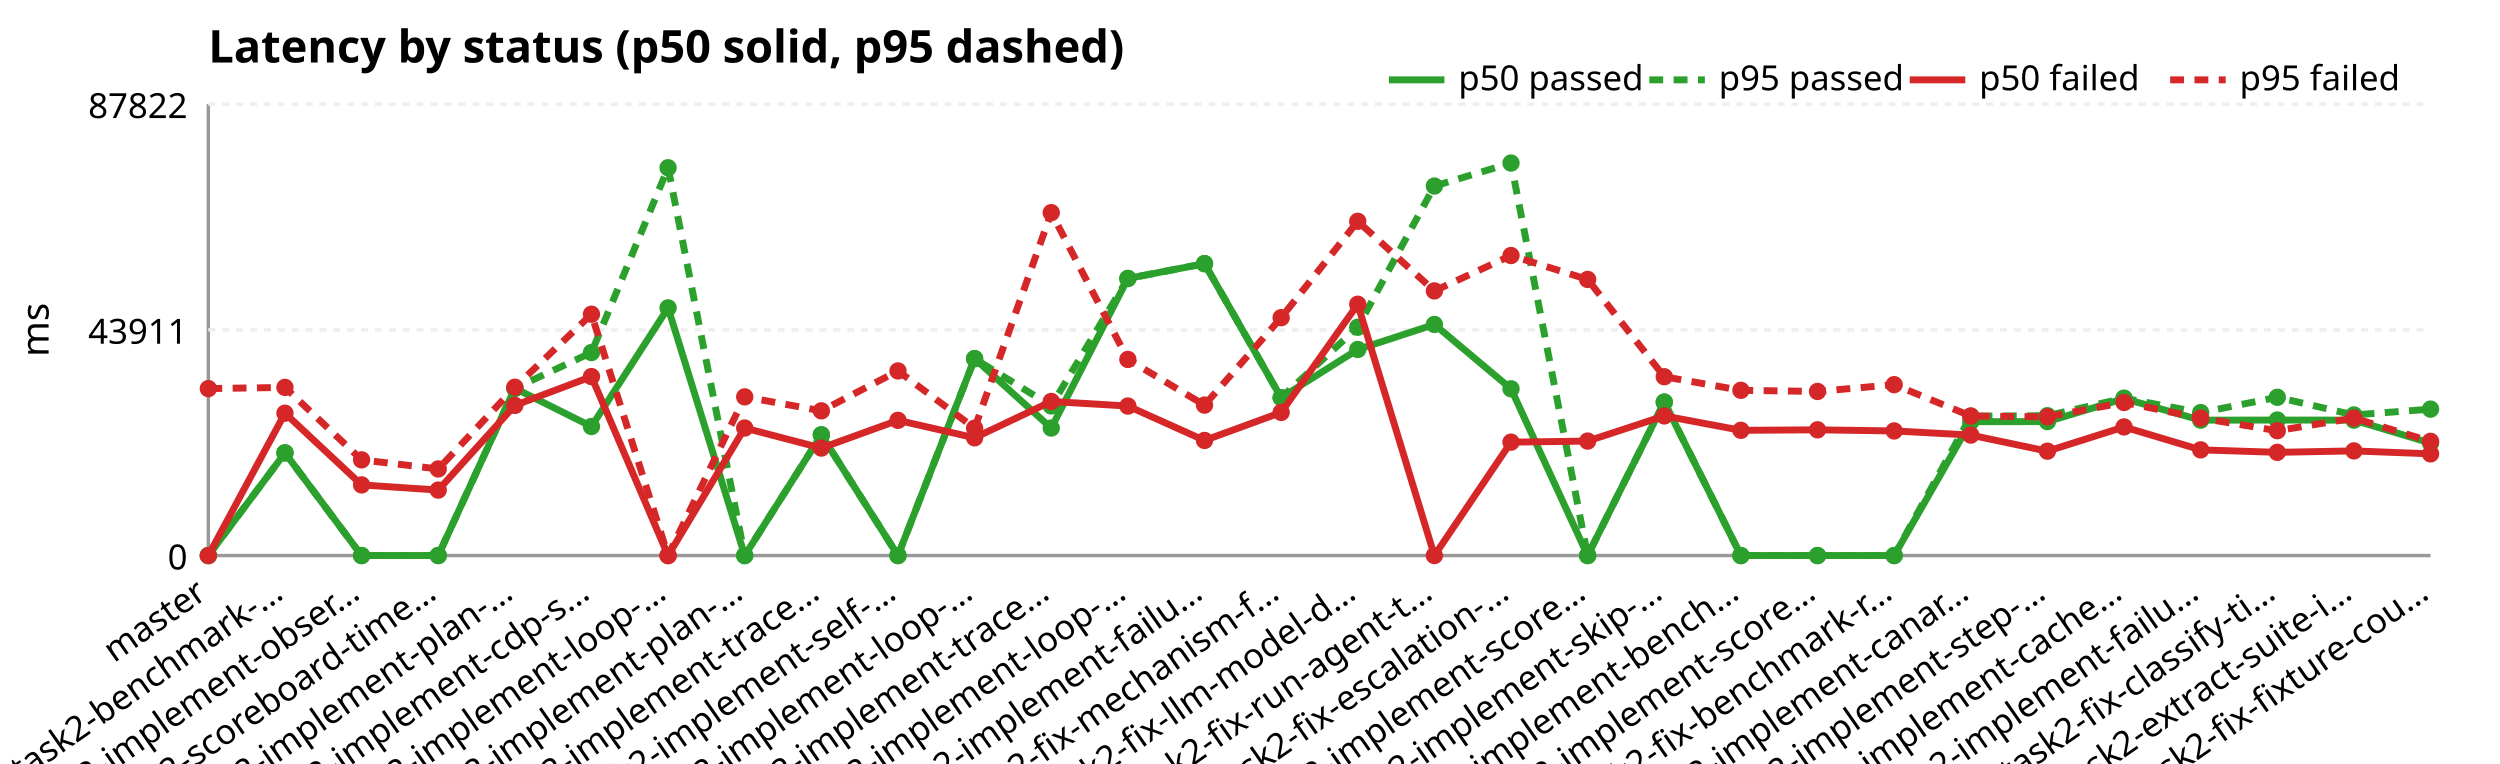
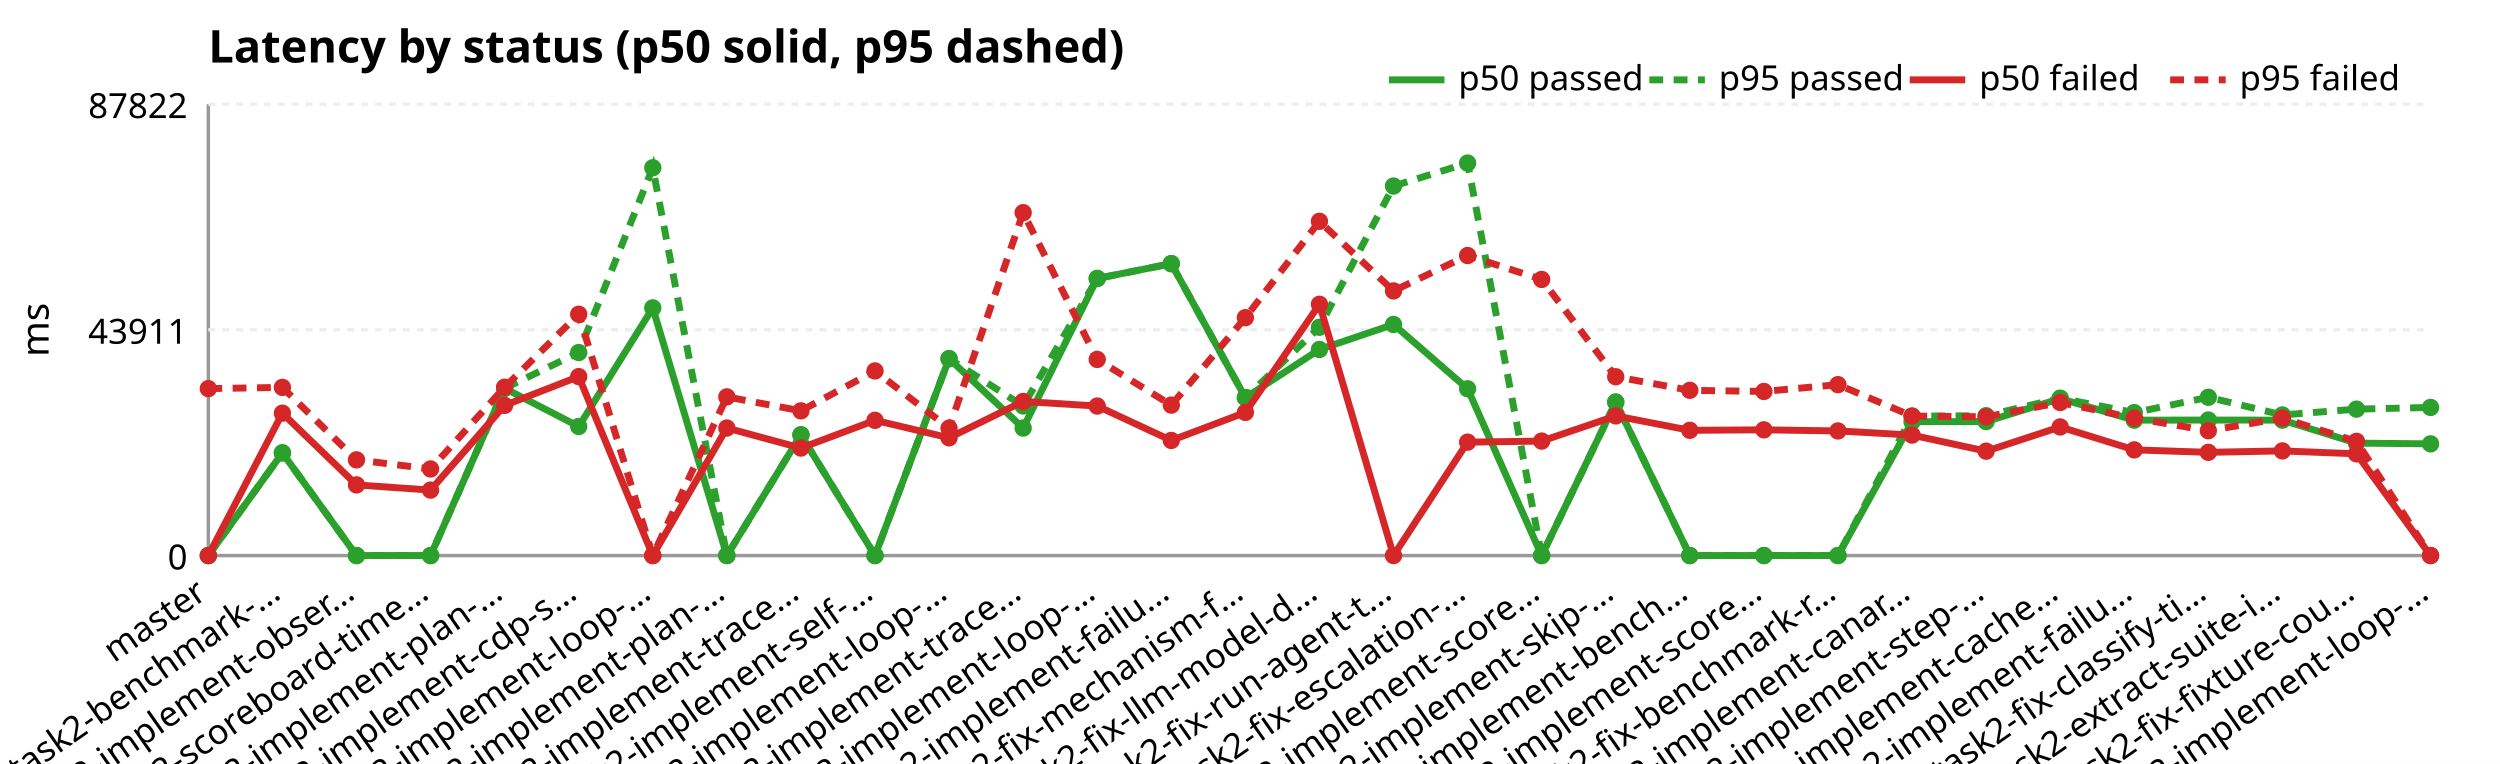
<svg xmlns="http://www.w3.org/2000/svg" viewBox="0 0 720 220" width="720" height="220" font-family="sans-serif">
  <rect width="100%" height="100%" fill="#fff" />
  <text x="60" y="18" font-size="13" font-weight="600">Latency by status (p50 solid, p95 dashed)</text>
  <line x1="60" y1="30" x2="60" y2="160" stroke="#999" />
  <line x1="60" y1="160" x2="700" y2="160" stroke="#999" />
  <text x="54" y="164.0" font-size="10" text-anchor="end" fill="#000">0</text>
  <text x="54" y="99.0" font-size="10" text-anchor="end" fill="#000">43911</text>
  <line x1="60" y1="95.0" x2="700" y2="95.0" stroke="#eee" stroke-dasharray="2,2" />
  <text x="54" y="34.0" font-size="10" text-anchor="end" fill="#000">87822</text>
  <line x1="60" y1="30.0" x2="700" y2="30.0" stroke="#eee" stroke-dasharray="2,2" />
  <text x="14" y="95.0" font-size="11" fill="#000" transform="rotate(-90 14 95.0)" text-anchor="middle">ms</text>
-   <polyline points="60.00,160.00 82.07,130.43 104.14,160.00 126.21,160.00 148.28,111.83 170.34,122.83 192.41,88.67 214.48,160.00 236.55,125.23 258.62,160.00 280.69,103.30 302.76,123.28 324.83,80.20 346.90,75.93 368.97,114.53 391.03,100.65 413.10,93.44 435.17,111.97 457.24,160.00 479.31,115.81 501.38,160.00 523.45,160.00 545.52,160.00 567.59,121.45 589.66,121.42 611.72,114.79 633.79,121.01 655.86,120.97 677.93,121.00 700.00,127.62" fill="none" stroke="#2ca02c" stroke-width="2" />
+   <polyline points="60.00,160.00 81.33,130.43 102.67,160.00 124.00,160.00 145.33,111.83 166.67,122.83 188.00,88.67 209.33,160.00 230.67,125.23 252.00,160.00 273.33,103.30 294.67,123.28 316.00,80.20 337.33,75.93 358.67,114.53 380.00,100.65 401.33,93.44 422.67,111.97 444.00,160.00 465.33,115.81 486.67,160.00 508.00,160.00 529.33,160.00 550.67,121.45 572.00,121.42 593.33,114.79 614.67,121.01 636.00,120.97 657.33,121.00 678.67,127.62 700.00,127.83" fill="none" stroke="#2ca02c" stroke-width="2" />
  <circle cx="60.00" cy="160.00" r="2.5" fill="#2ca02c" />
-   <circle cx="82.07" cy="130.43" r="2.5" fill="#2ca02c" />
-   <circle cx="104.14" cy="160.00" r="2.5" fill="#2ca02c" />
-   <circle cx="126.21" cy="160.00" r="2.5" fill="#2ca02c" />
-   <circle cx="148.28" cy="111.83" r="2.5" fill="#2ca02c" />
-   <circle cx="170.34" cy="122.83" r="2.5" fill="#2ca02c" />
-   <circle cx="192.41" cy="88.67" r="2.5" fill="#2ca02c" />
-   <circle cx="214.48" cy="160.00" r="2.5" fill="#2ca02c" />
-   <circle cx="236.55" cy="125.23" r="2.5" fill="#2ca02c" />
-   <circle cx="258.62" cy="160.00" r="2.5" fill="#2ca02c" />
-   <circle cx="280.69" cy="103.30" r="2.5" fill="#2ca02c" />
-   <circle cx="302.76" cy="123.28" r="2.5" fill="#2ca02c" />
-   <circle cx="324.83" cy="80.20" r="2.5" fill="#2ca02c" />
-   <circle cx="346.90" cy="75.93" r="2.5" fill="#2ca02c" />
-   <circle cx="368.97" cy="114.53" r="2.5" fill="#2ca02c" />
-   <circle cx="391.03" cy="100.65" r="2.5" fill="#2ca02c" />
-   <circle cx="413.10" cy="93.44" r="2.5" fill="#2ca02c" />
-   <circle cx="435.17" cy="111.97" r="2.5" fill="#2ca02c" />
-   <circle cx="457.24" cy="160.00" r="2.5" fill="#2ca02c" />
-   <circle cx="479.31" cy="115.81" r="2.5" fill="#2ca02c" />
-   <circle cx="501.38" cy="160.00" r="2.5" fill="#2ca02c" />
-   <circle cx="523.45" cy="160.00" r="2.5" fill="#2ca02c" />
-   <circle cx="545.52" cy="160.00" r="2.5" fill="#2ca02c" />
-   <circle cx="567.59" cy="121.45" r="2.5" fill="#2ca02c" />
-   <circle cx="589.66" cy="121.42" r="2.5" fill="#2ca02c" />
-   <circle cx="611.72" cy="114.79" r="2.5" fill="#2ca02c" />
-   <circle cx="633.79" cy="121.01" r="2.5" fill="#2ca02c" />
-   <circle cx="655.86" cy="120.97" r="2.5" fill="#2ca02c" />
-   <circle cx="677.93" cy="121.00" r="2.5" fill="#2ca02c" />
-   <circle cx="700.00" cy="127.62" r="2.5" fill="#2ca02c" />
-   <polyline points="60.00,160.00 82.07,130.43 104.14,160.00 126.21,160.00 148.28,111.83 170.34,101.53 192.41,48.31 214.48,160.00 236.55,125.23 258.62,160.00 280.69,103.30 302.76,116.91 324.83,80.20 346.90,75.93 368.97,114.53 391.03,94.25 413.10,53.58 435.17,46.96 457.24,160.00 479.31,115.81 501.38,160.00 523.45,160.00 545.52,160.00 567.59,119.86 589.66,119.72 611.72,114.67 633.79,118.83 655.86,114.42 677.93,119.51 700.00,117.83" fill="none" stroke="#2ca02c" stroke-width="2" stroke-dasharray="4,3" />
+   <circle cx="81.33" cy="130.43" r="2.5" fill="#2ca02c" />
+   <circle cx="102.67" cy="160.00" r="2.5" fill="#2ca02c" />
+   <circle cx="124.00" cy="160.00" r="2.5" fill="#2ca02c" />
+   <circle cx="145.33" cy="111.83" r="2.5" fill="#2ca02c" />
+   <circle cx="166.67" cy="122.83" r="2.5" fill="#2ca02c" />
+   <circle cx="188.00" cy="88.67" r="2.5" fill="#2ca02c" />
+   <circle cx="209.33" cy="160.00" r="2.5" fill="#2ca02c" />
+   <circle cx="230.67" cy="125.23" r="2.5" fill="#2ca02c" />
+   <circle cx="252.00" cy="160.00" r="2.5" fill="#2ca02c" />
+   <circle cx="273.33" cy="103.30" r="2.5" fill="#2ca02c" />
+   <circle cx="294.67" cy="123.28" r="2.5" fill="#2ca02c" />
+   <circle cx="316.00" cy="80.20" r="2.5" fill="#2ca02c" />
+   <circle cx="337.33" cy="75.93" r="2.5" fill="#2ca02c" />
+   <circle cx="358.67" cy="114.53" r="2.5" fill="#2ca02c" />
+   <circle cx="380.00" cy="100.65" r="2.5" fill="#2ca02c" />
+   <circle cx="401.33" cy="93.44" r="2.5" fill="#2ca02c" />
+   <circle cx="422.67" cy="111.97" r="2.5" fill="#2ca02c" />
+   <circle cx="444.00" cy="160.00" r="2.5" fill="#2ca02c" />
+   <circle cx="465.33" cy="115.81" r="2.5" fill="#2ca02c" />
+   <circle cx="486.67" cy="160.00" r="2.5" fill="#2ca02c" />
+   <circle cx="508.00" cy="160.00" r="2.5" fill="#2ca02c" />
+   <circle cx="529.33" cy="160.00" r="2.5" fill="#2ca02c" />
+   <circle cx="550.67" cy="121.45" r="2.5" fill="#2ca02c" />
+   <circle cx="572.00" cy="121.42" r="2.5" fill="#2ca02c" />
+   <circle cx="593.33" cy="114.79" r="2.5" fill="#2ca02c" />
+   <circle cx="614.67" cy="121.01" r="2.5" fill="#2ca02c" />
+   <circle cx="636.00" cy="120.97" r="2.5" fill="#2ca02c" />
+   <circle cx="657.33" cy="121.00" r="2.5" fill="#2ca02c" />
+   <circle cx="678.67" cy="127.62" r="2.5" fill="#2ca02c" />
+   <circle cx="700.00" cy="127.83" r="2.5" fill="#2ca02c" />
+   <polyline points="60.00,160.00 81.33,130.43 102.67,160.00 124.00,160.00 145.33,111.83 166.67,101.53 188.00,48.31 209.33,160.00 230.67,125.23 252.00,160.00 273.33,103.30 294.67,116.91 316.00,80.20 337.33,75.93 358.67,114.53 380.00,94.25 401.33,53.58 422.67,46.96 444.00,160.00 465.33,115.81 486.67,160.00 508.00,160.00 529.33,160.00 550.67,119.86 572.00,119.72 593.33,114.67 614.67,118.83 636.00,114.42 657.33,119.51 678.67,117.83 700.00,117.34" fill="none" stroke="#2ca02c" stroke-width="2" stroke-dasharray="4,3" />
  <circle cx="60.00" cy="160.00" r="2.5" fill="#2ca02c" />
-   <circle cx="82.07" cy="130.43" r="2.5" fill="#2ca02c" />
-   <circle cx="104.14" cy="160.00" r="2.5" fill="#2ca02c" />
-   <circle cx="126.21" cy="160.00" r="2.5" fill="#2ca02c" />
-   <circle cx="148.28" cy="111.83" r="2.5" fill="#2ca02c" />
-   <circle cx="170.34" cy="101.53" r="2.5" fill="#2ca02c" />
-   <circle cx="192.41" cy="48.31" r="2.5" fill="#2ca02c" />
-   <circle cx="214.48" cy="160.00" r="2.5" fill="#2ca02c" />
-   <circle cx="236.55" cy="125.23" r="2.5" fill="#2ca02c" />
-   <circle cx="258.62" cy="160.00" r="2.5" fill="#2ca02c" />
-   <circle cx="280.69" cy="103.30" r="2.5" fill="#2ca02c" />
-   <circle cx="302.76" cy="116.91" r="2.5" fill="#2ca02c" />
-   <circle cx="324.83" cy="80.20" r="2.5" fill="#2ca02c" />
-   <circle cx="346.90" cy="75.93" r="2.5" fill="#2ca02c" />
-   <circle cx="368.97" cy="114.53" r="2.5" fill="#2ca02c" />
-   <circle cx="391.03" cy="94.25" r="2.5" fill="#2ca02c" />
-   <circle cx="413.10" cy="53.58" r="2.5" fill="#2ca02c" />
-   <circle cx="435.17" cy="46.96" r="2.5" fill="#2ca02c" />
-   <circle cx="457.24" cy="160.00" r="2.5" fill="#2ca02c" />
-   <circle cx="479.31" cy="115.81" r="2.5" fill="#2ca02c" />
-   <circle cx="501.38" cy="160.00" r="2.5" fill="#2ca02c" />
-   <circle cx="523.45" cy="160.00" r="2.5" fill="#2ca02c" />
-   <circle cx="545.52" cy="160.00" r="2.5" fill="#2ca02c" />
-   <circle cx="567.59" cy="119.86" r="2.5" fill="#2ca02c" />
-   <circle cx="589.66" cy="119.72" r="2.5" fill="#2ca02c" />
-   <circle cx="611.72" cy="114.67" r="2.5" fill="#2ca02c" />
-   <circle cx="633.79" cy="118.83" r="2.5" fill="#2ca02c" />
-   <circle cx="655.86" cy="114.42" r="2.5" fill="#2ca02c" />
-   <circle cx="677.93" cy="119.51" r="2.5" fill="#2ca02c" />
-   <circle cx="700.00" cy="117.83" r="2.5" fill="#2ca02c" />
-   <polyline points="60.00,160.00 82.07,119.00 104.14,139.65 126.21,141.15 148.28,116.75 170.34,108.46 192.41,160.00 214.48,123.27 236.55,129.04 258.62,121.05 280.69,126.09 302.76,115.62 324.83,116.94 346.90,126.85 368.97,118.78 391.03,87.63 413.10,160.00 435.17,127.34 457.24,127.03 479.31,119.78 501.38,123.93 523.45,123.79 545.52,124.11 567.59,125.30 589.66,129.94 611.72,122.96 633.79,129.56 655.86,130.27 677.93,129.86 700.00,130.71" fill="none" stroke="#d62728" stroke-width="2" />
+   <circle cx="81.33" cy="130.43" r="2.5" fill="#2ca02c" />
+   <circle cx="102.67" cy="160.00" r="2.5" fill="#2ca02c" />
+   <circle cx="124.00" cy="160.00" r="2.5" fill="#2ca02c" />
+   <circle cx="145.33" cy="111.83" r="2.5" fill="#2ca02c" />
+   <circle cx="166.67" cy="101.53" r="2.5" fill="#2ca02c" />
+   <circle cx="188.00" cy="48.31" r="2.5" fill="#2ca02c" />
+   <circle cx="209.33" cy="160.00" r="2.5" fill="#2ca02c" />
+   <circle cx="230.67" cy="125.23" r="2.5" fill="#2ca02c" />
+   <circle cx="252.00" cy="160.00" r="2.5" fill="#2ca02c" />
+   <circle cx="273.33" cy="103.30" r="2.5" fill="#2ca02c" />
+   <circle cx="294.67" cy="116.91" r="2.5" fill="#2ca02c" />
+   <circle cx="316.00" cy="80.20" r="2.5" fill="#2ca02c" />
+   <circle cx="337.33" cy="75.93" r="2.5" fill="#2ca02c" />
+   <circle cx="358.67" cy="114.53" r="2.5" fill="#2ca02c" />
+   <circle cx="380.00" cy="94.25" r="2.5" fill="#2ca02c" />
+   <circle cx="401.33" cy="53.58" r="2.5" fill="#2ca02c" />
+   <circle cx="422.67" cy="46.96" r="2.5" fill="#2ca02c" />
+   <circle cx="444.00" cy="160.00" r="2.5" fill="#2ca02c" />
+   <circle cx="465.33" cy="115.81" r="2.5" fill="#2ca02c" />
+   <circle cx="486.67" cy="160.00" r="2.5" fill="#2ca02c" />
+   <circle cx="508.00" cy="160.00" r="2.5" fill="#2ca02c" />
+   <circle cx="529.33" cy="160.00" r="2.5" fill="#2ca02c" />
+   <circle cx="550.67" cy="119.86" r="2.5" fill="#2ca02c" />
+   <circle cx="572.00" cy="119.72" r="2.5" fill="#2ca02c" />
+   <circle cx="593.33" cy="114.67" r="2.5" fill="#2ca02c" />
+   <circle cx="614.67" cy="118.83" r="2.5" fill="#2ca02c" />
+   <circle cx="636.00" cy="114.42" r="2.5" fill="#2ca02c" />
+   <circle cx="657.33" cy="119.51" r="2.5" fill="#2ca02c" />
+   <circle cx="678.67" cy="117.83" r="2.5" fill="#2ca02c" />
+   <circle cx="700.00" cy="117.34" r="2.5" fill="#2ca02c" />
+   <polyline points="60.00,160.00 81.33,119.00 102.67,139.65 124.00,141.15 145.33,116.75 166.67,108.46 188.00,160.00 209.33,123.27 230.67,129.04 252.00,121.05 273.33,126.09 294.67,115.62 316.00,116.94 337.33,126.85 358.67,118.78 380.00,87.63 401.33,160.00 422.67,127.34 444.00,127.03 465.33,119.78 486.67,123.93 508.00,123.79 529.33,124.11 550.67,125.30 572.00,129.94 593.33,122.96 614.67,129.56 636.00,130.27 657.33,129.86 678.67,130.71 700.00,160.00" fill="none" stroke="#d62728" stroke-width="2" />
  <circle cx="60.00" cy="160.00" r="2.5" fill="#d62728" />
-   <circle cx="82.07" cy="119.00" r="2.5" fill="#d62728" />
-   <circle cx="104.14" cy="139.65" r="2.5" fill="#d62728" />
-   <circle cx="126.21" cy="141.15" r="2.5" fill="#d62728" />
-   <circle cx="148.28" cy="116.75" r="2.5" fill="#d62728" />
-   <circle cx="170.34" cy="108.46" r="2.5" fill="#d62728" />
-   <circle cx="192.41" cy="160.00" r="2.5" fill="#d62728" />
-   <circle cx="214.48" cy="123.27" r="2.5" fill="#d62728" />
-   <circle cx="236.55" cy="129.04" r="2.5" fill="#d62728" />
-   <circle cx="258.62" cy="121.05" r="2.5" fill="#d62728" />
-   <circle cx="280.69" cy="126.09" r="2.5" fill="#d62728" />
-   <circle cx="302.76" cy="115.62" r="2.5" fill="#d62728" />
-   <circle cx="324.83" cy="116.94" r="2.5" fill="#d62728" />
-   <circle cx="346.90" cy="126.85" r="2.5" fill="#d62728" />
-   <circle cx="368.97" cy="118.78" r="2.5" fill="#d62728" />
-   <circle cx="391.03" cy="87.63" r="2.5" fill="#d62728" />
-   <circle cx="413.10" cy="160.00" r="2.5" fill="#d62728" />
-   <circle cx="435.17" cy="127.34" r="2.5" fill="#d62728" />
-   <circle cx="457.24" cy="127.03" r="2.5" fill="#d62728" />
-   <circle cx="479.31" cy="119.78" r="2.5" fill="#d62728" />
-   <circle cx="501.38" cy="123.93" r="2.5" fill="#d62728" />
-   <circle cx="523.45" cy="123.79" r="2.5" fill="#d62728" />
-   <circle cx="545.52" cy="124.11" r="2.5" fill="#d62728" />
-   <circle cx="567.59" cy="125.30" r="2.5" fill="#d62728" />
-   <circle cx="589.66" cy="129.94" r="2.5" fill="#d62728" />
-   <circle cx="611.72" cy="122.96" r="2.5" fill="#d62728" />
-   <circle cx="633.79" cy="129.56" r="2.5" fill="#d62728" />
-   <circle cx="655.86" cy="130.27" r="2.5" fill="#d62728" />
-   <circle cx="677.93" cy="129.86" r="2.5" fill="#d62728" />
-   <circle cx="700.00" cy="130.71" r="2.5" fill="#d62728" />
-   <polyline points="60.00,111.92 82.07,111.57 104.14,132.44 126.21,135.06 148.28,111.52 170.34,90.50 192.41,160.00 214.48,114.30 236.55,118.32 258.62,106.83 280.69,123.32 302.76,61.25 324.83,103.52 346.90,116.67 368.97,91.49 391.03,63.74 413.10,83.78 435.17,73.59 457.24,80.48 479.31,108.50 501.38,112.41 523.45,112.74 545.52,110.78 567.59,119.82 589.66,120.04 611.72,115.92 633.79,120.42 655.86,124.04 677.93,120.42 700.00,127.11" fill="none" stroke="#d62728" stroke-width="2" stroke-dasharray="4,3" />
+   <circle cx="81.33" cy="119.00" r="2.5" fill="#d62728" />
+   <circle cx="102.67" cy="139.65" r="2.5" fill="#d62728" />
+   <circle cx="124.00" cy="141.15" r="2.5" fill="#d62728" />
+   <circle cx="145.33" cy="116.75" r="2.5" fill="#d62728" />
+   <circle cx="166.67" cy="108.46" r="2.5" fill="#d62728" />
+   <circle cx="188.00" cy="160.00" r="2.5" fill="#d62728" />
+   <circle cx="209.33" cy="123.27" r="2.5" fill="#d62728" />
+   <circle cx="230.67" cy="129.04" r="2.5" fill="#d62728" />
+   <circle cx="252.00" cy="121.05" r="2.5" fill="#d62728" />
+   <circle cx="273.33" cy="126.09" r="2.5" fill="#d62728" />
+   <circle cx="294.67" cy="115.62" r="2.5" fill="#d62728" />
+   <circle cx="316.00" cy="116.94" r="2.5" fill="#d62728" />
+   <circle cx="337.33" cy="126.85" r="2.5" fill="#d62728" />
+   <circle cx="358.67" cy="118.78" r="2.5" fill="#d62728" />
+   <circle cx="380.00" cy="87.63" r="2.5" fill="#d62728" />
+   <circle cx="401.33" cy="160.00" r="2.5" fill="#d62728" />
+   <circle cx="422.67" cy="127.34" r="2.5" fill="#d62728" />
+   <circle cx="444.00" cy="127.03" r="2.5" fill="#d62728" />
+   <circle cx="465.33" cy="119.78" r="2.5" fill="#d62728" />
+   <circle cx="486.67" cy="123.93" r="2.5" fill="#d62728" />
+   <circle cx="508.00" cy="123.79" r="2.5" fill="#d62728" />
+   <circle cx="529.33" cy="124.11" r="2.5" fill="#d62728" />
+   <circle cx="550.67" cy="125.30" r="2.5" fill="#d62728" />
+   <circle cx="572.00" cy="129.94" r="2.5" fill="#d62728" />
+   <circle cx="593.33" cy="122.96" r="2.5" fill="#d62728" />
+   <circle cx="614.67" cy="129.56" r="2.5" fill="#d62728" />
+   <circle cx="636.00" cy="130.27" r="2.5" fill="#d62728" />
+   <circle cx="657.33" cy="129.86" r="2.5" fill="#d62728" />
+   <circle cx="678.67" cy="130.71" r="2.5" fill="#d62728" />
+   <circle cx="700.00" cy="160.00" r="2.5" fill="#d62728" />
+   <polyline points="60.00,111.92 81.33,111.57 102.67,132.44 124.00,135.06 145.33,111.52 166.67,90.50 188.00,160.00 209.33,114.30 230.67,118.32 252.00,106.83 273.33,123.32 294.67,61.25 316.00,103.52 337.33,116.67 358.67,91.49 380.00,63.74 401.33,83.78 422.67,73.59 444.00,80.48 465.33,108.50 486.67,112.41 508.00,112.74 529.33,110.78 550.67,119.82 572.00,120.04 593.33,115.92 614.67,120.42 636.00,124.04 657.33,120.42 678.67,127.11 700.00,160.00" fill="none" stroke="#d62728" stroke-width="2" stroke-dasharray="4,3" />
  <circle cx="60.00" cy="111.92" r="2.5" fill="#d62728" />
-   <circle cx="82.07" cy="111.57" r="2.5" fill="#d62728" />
-   <circle cx="104.14" cy="132.44" r="2.5" fill="#d62728" />
-   <circle cx="126.21" cy="135.06" r="2.5" fill="#d62728" />
-   <circle cx="148.28" cy="111.52" r="2.5" fill="#d62728" />
-   <circle cx="170.34" cy="90.50" r="2.5" fill="#d62728" />
-   <circle cx="192.41" cy="160.00" r="2.5" fill="#d62728" />
-   <circle cx="214.48" cy="114.30" r="2.5" fill="#d62728" />
-   <circle cx="236.55" cy="118.32" r="2.5" fill="#d62728" />
-   <circle cx="258.62" cy="106.83" r="2.5" fill="#d62728" />
-   <circle cx="280.69" cy="123.32" r="2.5" fill="#d62728" />
-   <circle cx="302.76" cy="61.25" r="2.5" fill="#d62728" />
-   <circle cx="324.83" cy="103.52" r="2.5" fill="#d62728" />
-   <circle cx="346.90" cy="116.67" r="2.5" fill="#d62728" />
-   <circle cx="368.97" cy="91.49" r="2.5" fill="#d62728" />
-   <circle cx="391.03" cy="63.74" r="2.5" fill="#d62728" />
-   <circle cx="413.10" cy="83.78" r="2.5" fill="#d62728" />
-   <circle cx="435.17" cy="73.59" r="2.5" fill="#d62728" />
-   <circle cx="457.24" cy="80.48" r="2.5" fill="#d62728" />
-   <circle cx="479.31" cy="108.50" r="2.5" fill="#d62728" />
-   <circle cx="501.38" cy="112.41" r="2.5" fill="#d62728" />
-   <circle cx="523.45" cy="112.74" r="2.5" fill="#d62728" />
-   <circle cx="545.52" cy="110.78" r="2.5" fill="#d62728" />
-   <circle cx="567.59" cy="119.82" r="2.5" fill="#d62728" />
-   <circle cx="589.66" cy="120.04" r="2.5" fill="#d62728" />
-   <circle cx="611.72" cy="115.92" r="2.5" fill="#d62728" />
-   <circle cx="633.79" cy="120.42" r="2.5" fill="#d62728" />
-   <circle cx="655.86" cy="124.04" r="2.5" fill="#d62728" />
-   <circle cx="677.93" cy="120.42" r="2.5" fill="#d62728" />
-   <circle cx="700.00" cy="127.11" r="2.5" fill="#d62728" />
+   <circle cx="81.33" cy="111.57" r="2.5" fill="#d62728" />
+   <circle cx="102.67" cy="132.44" r="2.5" fill="#d62728" />
+   <circle cx="124.00" cy="135.06" r="2.5" fill="#d62728" />
+   <circle cx="145.33" cy="111.52" r="2.5" fill="#d62728" />
+   <circle cx="166.67" cy="90.50" r="2.5" fill="#d62728" />
+   <circle cx="188.00" cy="160.00" r="2.5" fill="#d62728" />
+   <circle cx="209.33" cy="114.30" r="2.5" fill="#d62728" />
+   <circle cx="230.67" cy="118.32" r="2.5" fill="#d62728" />
+   <circle cx="252.00" cy="106.83" r="2.5" fill="#d62728" />
+   <circle cx="273.33" cy="123.32" r="2.5" fill="#d62728" />
+   <circle cx="294.67" cy="61.25" r="2.5" fill="#d62728" />
+   <circle cx="316.00" cy="103.52" r="2.5" fill="#d62728" />
+   <circle cx="337.33" cy="116.67" r="2.5" fill="#d62728" />
+   <circle cx="358.67" cy="91.49" r="2.5" fill="#d62728" />
+   <circle cx="380.00" cy="63.74" r="2.5" fill="#d62728" />
+   <circle cx="401.33" cy="83.78" r="2.5" fill="#d62728" />
+   <circle cx="422.67" cy="73.59" r="2.5" fill="#d62728" />
+   <circle cx="444.00" cy="80.48" r="2.5" fill="#d62728" />
+   <circle cx="465.33" cy="108.50" r="2.5" fill="#d62728" />
+   <circle cx="486.67" cy="112.41" r="2.5" fill="#d62728" />
+   <circle cx="508.00" cy="112.74" r="2.5" fill="#d62728" />
+   <circle cx="529.33" cy="110.78" r="2.5" fill="#d62728" />
+   <circle cx="550.67" cy="119.82" r="2.5" fill="#d62728" />
+   <circle cx="572.00" cy="120.04" r="2.5" fill="#d62728" />
+   <circle cx="593.33" cy="115.92" r="2.5" fill="#d62728" />
+   <circle cx="614.67" cy="120.42" r="2.5" fill="#d62728" />
+   <circle cx="636.00" cy="124.04" r="2.5" fill="#d62728" />
+   <circle cx="657.33" cy="120.42" r="2.5" fill="#d62728" />
+   <circle cx="678.67" cy="127.11" r="2.5" fill="#d62728" />
+   <circle cx="700.00" cy="160.00" r="2.5" fill="#d62728" />
  <line x1="400" y1="23" x2="416" y2="23" stroke="#2ca02c" stroke-width="2" />
  <text x="420" y="26" font-size="10" fill="#000">p50 passed</text>
  <line x1="475" y1="23" x2="491" y2="23" stroke="#2ca02c" stroke-width="2" stroke-dasharray="4,3" />
  <text x="495" y="26" font-size="10" fill="#000">p95 passed</text>
  <line x1="550" y1="23" x2="566" y2="23" stroke="#d62728" stroke-width="2" />
  <text x="570" y="26" font-size="10" fill="#000">p50 failed</text>
  <line x1="625" y1="23" x2="641" y2="23" stroke="#d62728" stroke-width="2" stroke-dasharray="4,3" />
  <text x="645" y="26" font-size="10" fill="#000">p95 failed</text>
  <text x="60.00" y="172" font-size="10" fill="#000" text-anchor="end" transform="rotate(-35 60.00 172)">master</text>
-   <text x="82.07" y="172" font-size="10" fill="#000" text-anchor="end" transform="rotate(-35 82.07 172)">feat-task2-benchmark-…</text>
-   <text x="104.14" y="172" font-size="10" fill="#000" text-anchor="end" transform="rotate(-35 104.14 172)">task2-implement-obser…</text>
-   <text x="126.21" y="172" font-size="10" fill="#000" text-anchor="end" transform="rotate(-35 126.21 172)">task2-scoreboard-time…</text>
-   <text x="148.28" y="172" font-size="10" fill="#000" text-anchor="end" transform="rotate(-35 148.28 172)">task2-implement-plan-…</text>
-   <text x="170.34" y="172" font-size="10" fill="#000" text-anchor="end" transform="rotate(-35 170.34 172)">task2-implement-cdp-s…</text>
-   <text x="192.41" y="172" font-size="10" fill="#000" text-anchor="end" transform="rotate(-35 192.41 172)">task2-implement-loop-…</text>
-   <text x="214.48" y="172" font-size="10" fill="#000" text-anchor="end" transform="rotate(-35 214.48 172)">task2-implement-plan-…</text>
-   <text x="236.55" y="172" font-size="10" fill="#000" text-anchor="end" transform="rotate(-35 236.55 172)">task2-implement-trace…</text>
-   <text x="258.62" y="172" font-size="10" fill="#000" text-anchor="end" transform="rotate(-35 258.62 172)">task2-implement-self-…</text>
-   <text x="280.69" y="172" font-size="10" fill="#000" text-anchor="end" transform="rotate(-35 280.69 172)">task2-implement-loop-…</text>
-   <text x="302.76" y="172" font-size="10" fill="#000" text-anchor="end" transform="rotate(-35 302.76 172)">task2-implement-trace…</text>
-   <text x="324.83" y="172" font-size="10" fill="#000" text-anchor="end" transform="rotate(-35 324.83 172)">task2-implement-loop-…</text>
-   <text x="346.90" y="172" font-size="10" fill="#000" text-anchor="end" transform="rotate(-35 346.90 172)">task2-implement-failu…</text>
-   <text x="368.97" y="172" font-size="10" fill="#000" text-anchor="end" transform="rotate(-35 368.97 172)">task2-fix-mechanism-f…</text>
-   <text x="391.03" y="172" font-size="10" fill="#000" text-anchor="end" transform="rotate(-35 391.03 172)">task2-fix-llm-model-d…</text>
-   <text x="413.10" y="172" font-size="10" fill="#000" text-anchor="end" transform="rotate(-35 413.10 172)">task2-fix-run-agent-t…</text>
-   <text x="435.17" y="172" font-size="10" fill="#000" text-anchor="end" transform="rotate(-35 435.17 172)">task2-fix-escalation-…</text>
-   <text x="457.24" y="172" font-size="10" fill="#000" text-anchor="end" transform="rotate(-35 457.24 172)">task2-implement-score…</text>
-   <text x="479.31" y="172" font-size="10" fill="#000" text-anchor="end" transform="rotate(-35 479.31 172)">task2-implement-skip-…</text>
-   <text x="501.38" y="172" font-size="10" fill="#000" text-anchor="end" transform="rotate(-35 501.38 172)">task2-implement-bench…</text>
-   <text x="523.45" y="172" font-size="10" fill="#000" text-anchor="end" transform="rotate(-35 523.45 172)">task2-implement-score…</text>
-   <text x="545.52" y="172" font-size="10" fill="#000" text-anchor="end" transform="rotate(-35 545.52 172)">task2-fix-benchmark-r…</text>
-   <text x="567.59" y="172" font-size="10" fill="#000" text-anchor="end" transform="rotate(-35 567.59 172)">task2-implement-canar…</text>
-   <text x="589.66" y="172" font-size="10" fill="#000" text-anchor="end" transform="rotate(-35 589.66 172)">task2-implement-step-…</text>
-   <text x="611.72" y="172" font-size="10" fill="#000" text-anchor="end" transform="rotate(-35 611.72 172)">task2-implement-cache…</text>
-   <text x="633.79" y="172" font-size="10" fill="#000" text-anchor="end" transform="rotate(-35 633.79 172)">task2-implement-failu…</text>
-   <text x="655.86" y="172" font-size="10" fill="#000" text-anchor="end" transform="rotate(-35 655.86 172)">task2-fix-classify-ti…</text>
-   <text x="677.93" y="172" font-size="10" fill="#000" text-anchor="end" transform="rotate(-35 677.93 172)">task2-extract-suite-i…</text>
-   <text x="700.00" y="172" font-size="10" fill="#000" text-anchor="end" transform="rotate(-35 700.00 172)">task2-fix-fixture-cou…</text>
+   <text x="81.33" y="172" font-size="10" fill="#000" text-anchor="end" transform="rotate(-35 81.33 172)">feat-task2-benchmark-…</text>
+   <text x="102.67" y="172" font-size="10" fill="#000" text-anchor="end" transform="rotate(-35 102.67 172)">task2-implement-obser…</text>
+   <text x="124.00" y="172" font-size="10" fill="#000" text-anchor="end" transform="rotate(-35 124.00 172)">task2-scoreboard-time…</text>
+   <text x="145.33" y="172" font-size="10" fill="#000" text-anchor="end" transform="rotate(-35 145.33 172)">task2-implement-plan-…</text>
+   <text x="166.67" y="172" font-size="10" fill="#000" text-anchor="end" transform="rotate(-35 166.67 172)">task2-implement-cdp-s…</text>
+   <text x="188.00" y="172" font-size="10" fill="#000" text-anchor="end" transform="rotate(-35 188.00 172)">task2-implement-loop-…</text>
+   <text x="209.33" y="172" font-size="10" fill="#000" text-anchor="end" transform="rotate(-35 209.33 172)">task2-implement-plan-…</text>
+   <text x="230.67" y="172" font-size="10" fill="#000" text-anchor="end" transform="rotate(-35 230.67 172)">task2-implement-trace…</text>
+   <text x="252.00" y="172" font-size="10" fill="#000" text-anchor="end" transform="rotate(-35 252.00 172)">task2-implement-self-…</text>
+   <text x="273.33" y="172" font-size="10" fill="#000" text-anchor="end" transform="rotate(-35 273.33 172)">task2-implement-loop-…</text>
+   <text x="294.67" y="172" font-size="10" fill="#000" text-anchor="end" transform="rotate(-35 294.67 172)">task2-implement-trace…</text>
+   <text x="316.00" y="172" font-size="10" fill="#000" text-anchor="end" transform="rotate(-35 316.00 172)">task2-implement-loop-…</text>
+   <text x="337.33" y="172" font-size="10" fill="#000" text-anchor="end" transform="rotate(-35 337.33 172)">task2-implement-failu…</text>
+   <text x="358.67" y="172" font-size="10" fill="#000" text-anchor="end" transform="rotate(-35 358.67 172)">task2-fix-mechanism-f…</text>
+   <text x="380.00" y="172" font-size="10" fill="#000" text-anchor="end" transform="rotate(-35 380.00 172)">task2-fix-llm-model-d…</text>
+   <text x="401.33" y="172" font-size="10" fill="#000" text-anchor="end" transform="rotate(-35 401.33 172)">task2-fix-run-agent-t…</text>
+   <text x="422.67" y="172" font-size="10" fill="#000" text-anchor="end" transform="rotate(-35 422.67 172)">task2-fix-escalation-…</text>
+   <text x="444.00" y="172" font-size="10" fill="#000" text-anchor="end" transform="rotate(-35 444.00 172)">task2-implement-score…</text>
+   <text x="465.33" y="172" font-size="10" fill="#000" text-anchor="end" transform="rotate(-35 465.33 172)">task2-implement-skip-…</text>
+   <text x="486.67" y="172" font-size="10" fill="#000" text-anchor="end" transform="rotate(-35 486.67 172)">task2-implement-bench…</text>
+   <text x="508.00" y="172" font-size="10" fill="#000" text-anchor="end" transform="rotate(-35 508.00 172)">task2-implement-score…</text>
+   <text x="529.33" y="172" font-size="10" fill="#000" text-anchor="end" transform="rotate(-35 529.33 172)">task2-fix-benchmark-r…</text>
+   <text x="550.67" y="172" font-size="10" fill="#000" text-anchor="end" transform="rotate(-35 550.67 172)">task2-implement-canar…</text>
+   <text x="572.00" y="172" font-size="10" fill="#000" text-anchor="end" transform="rotate(-35 572.00 172)">task2-implement-step-…</text>
+   <text x="593.33" y="172" font-size="10" fill="#000" text-anchor="end" transform="rotate(-35 593.33 172)">task2-implement-cache…</text>
+   <text x="614.67" y="172" font-size="10" fill="#000" text-anchor="end" transform="rotate(-35 614.67 172)">task2-implement-failu…</text>
+   <text x="636.00" y="172" font-size="10" fill="#000" text-anchor="end" transform="rotate(-35 636.00 172)">task2-fix-classify-ti…</text>
+   <text x="657.33" y="172" font-size="10" fill="#000" text-anchor="end" transform="rotate(-35 657.33 172)">task2-extract-suite-i…</text>
+   <text x="678.67" y="172" font-size="10" fill="#000" text-anchor="end" transform="rotate(-35 678.67 172)">task2-fix-fixture-cou…</text>
+   <text x="700.00" y="172" font-size="10" fill="#000" text-anchor="end" transform="rotate(-35 700.00 172)">task2-implement-loop-…</text>
</svg>
